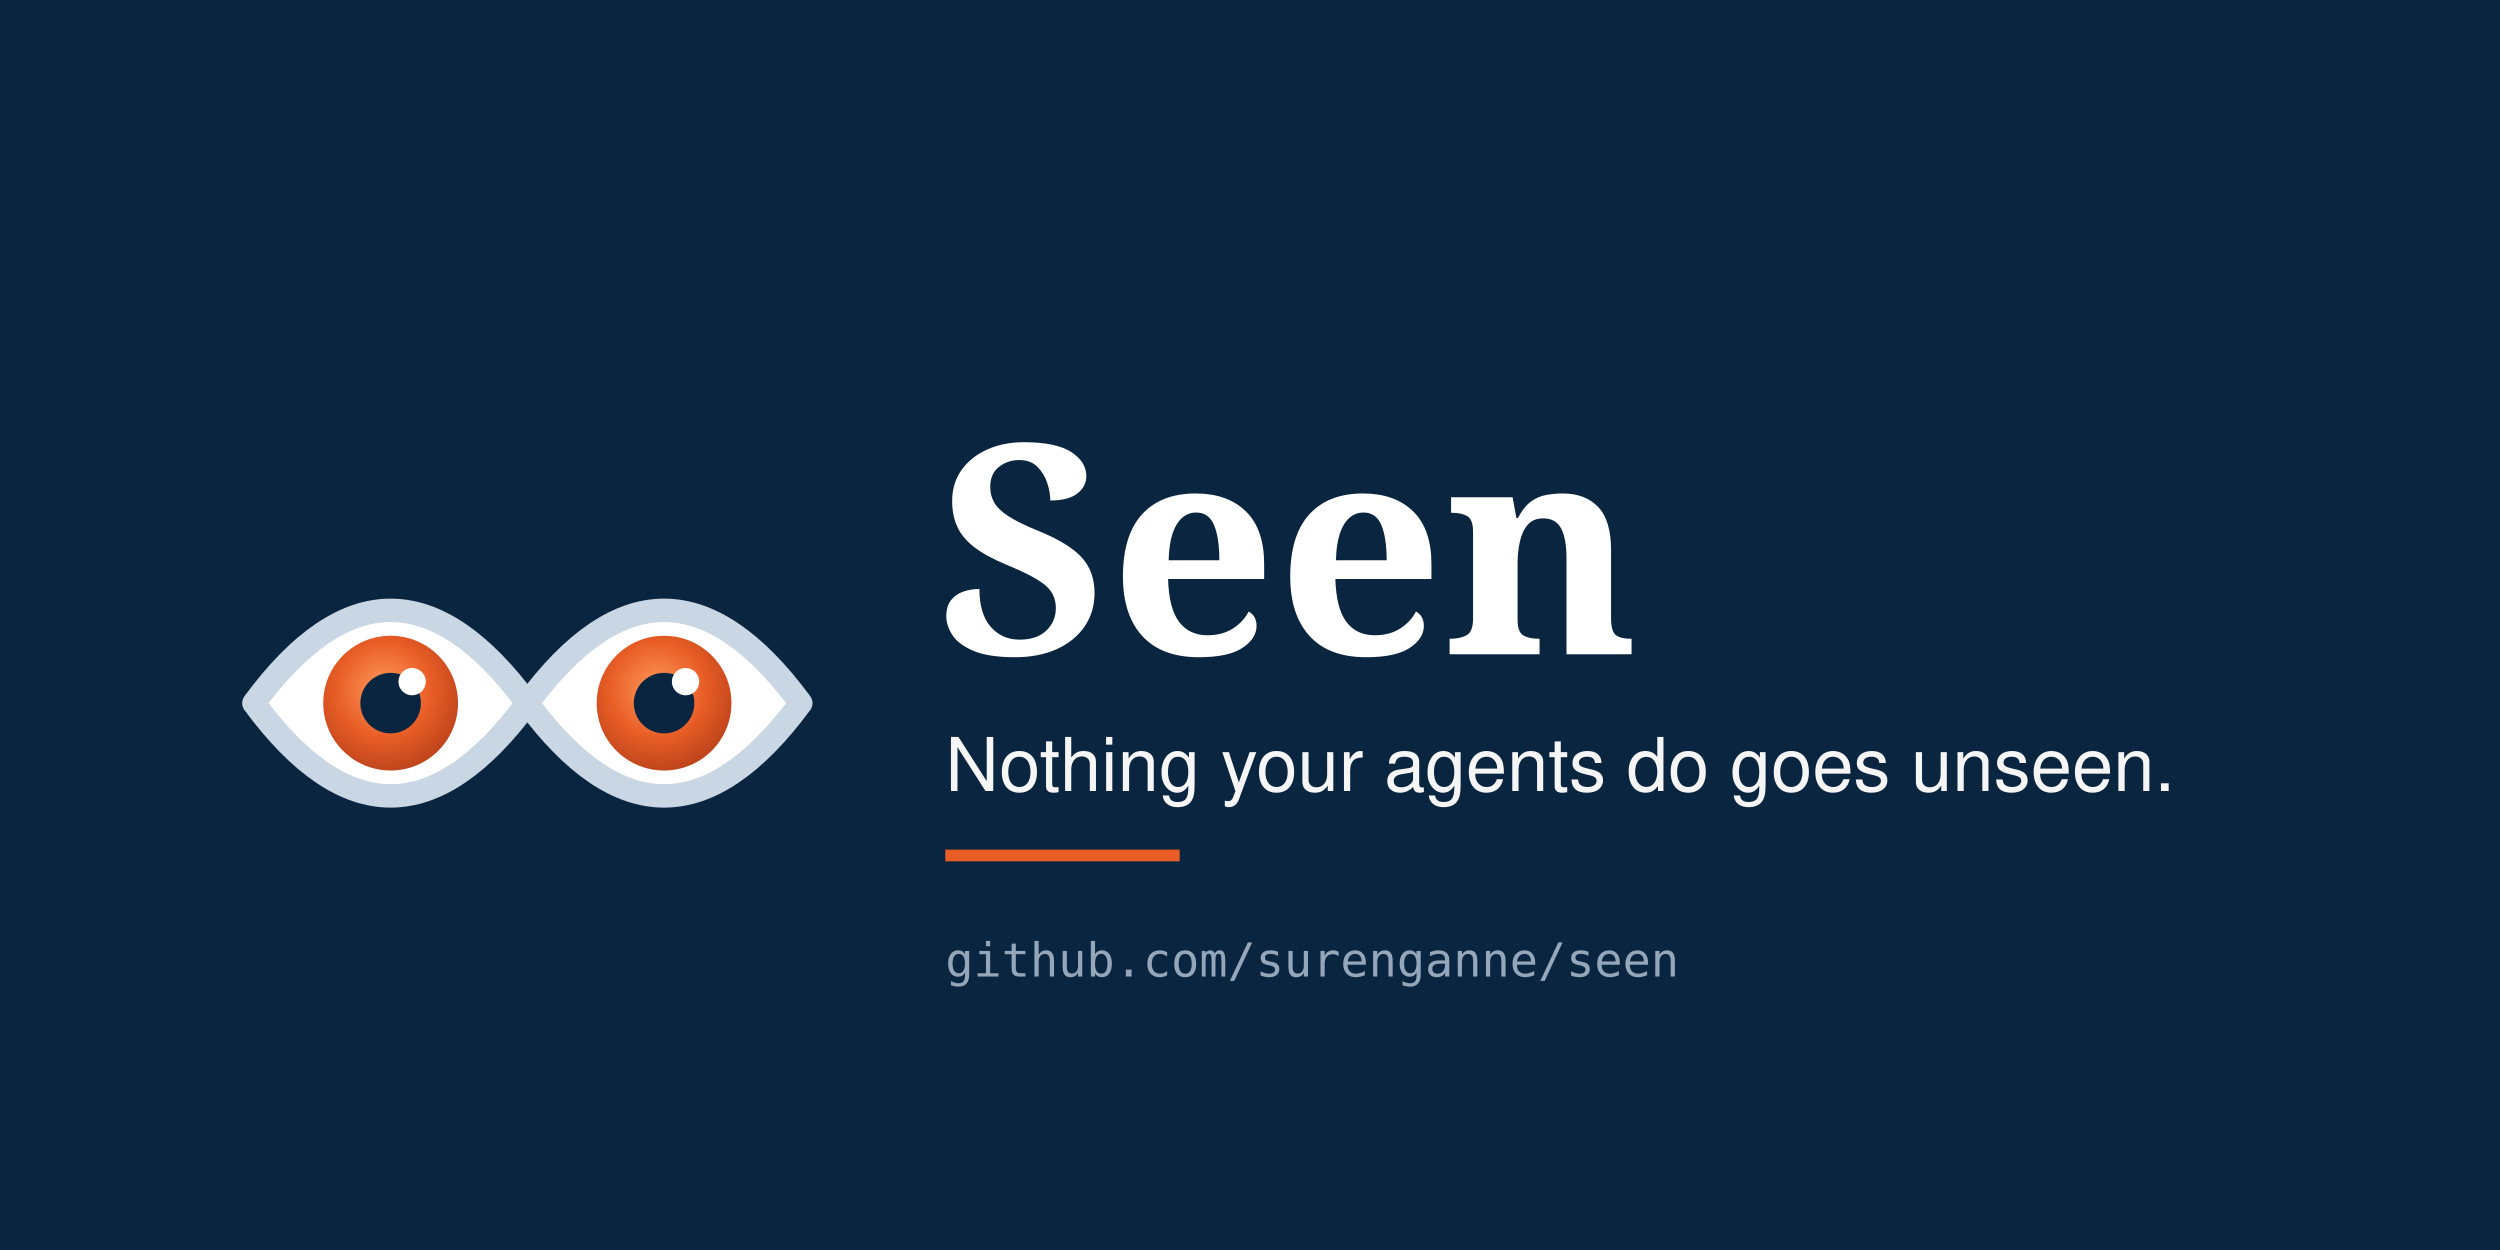
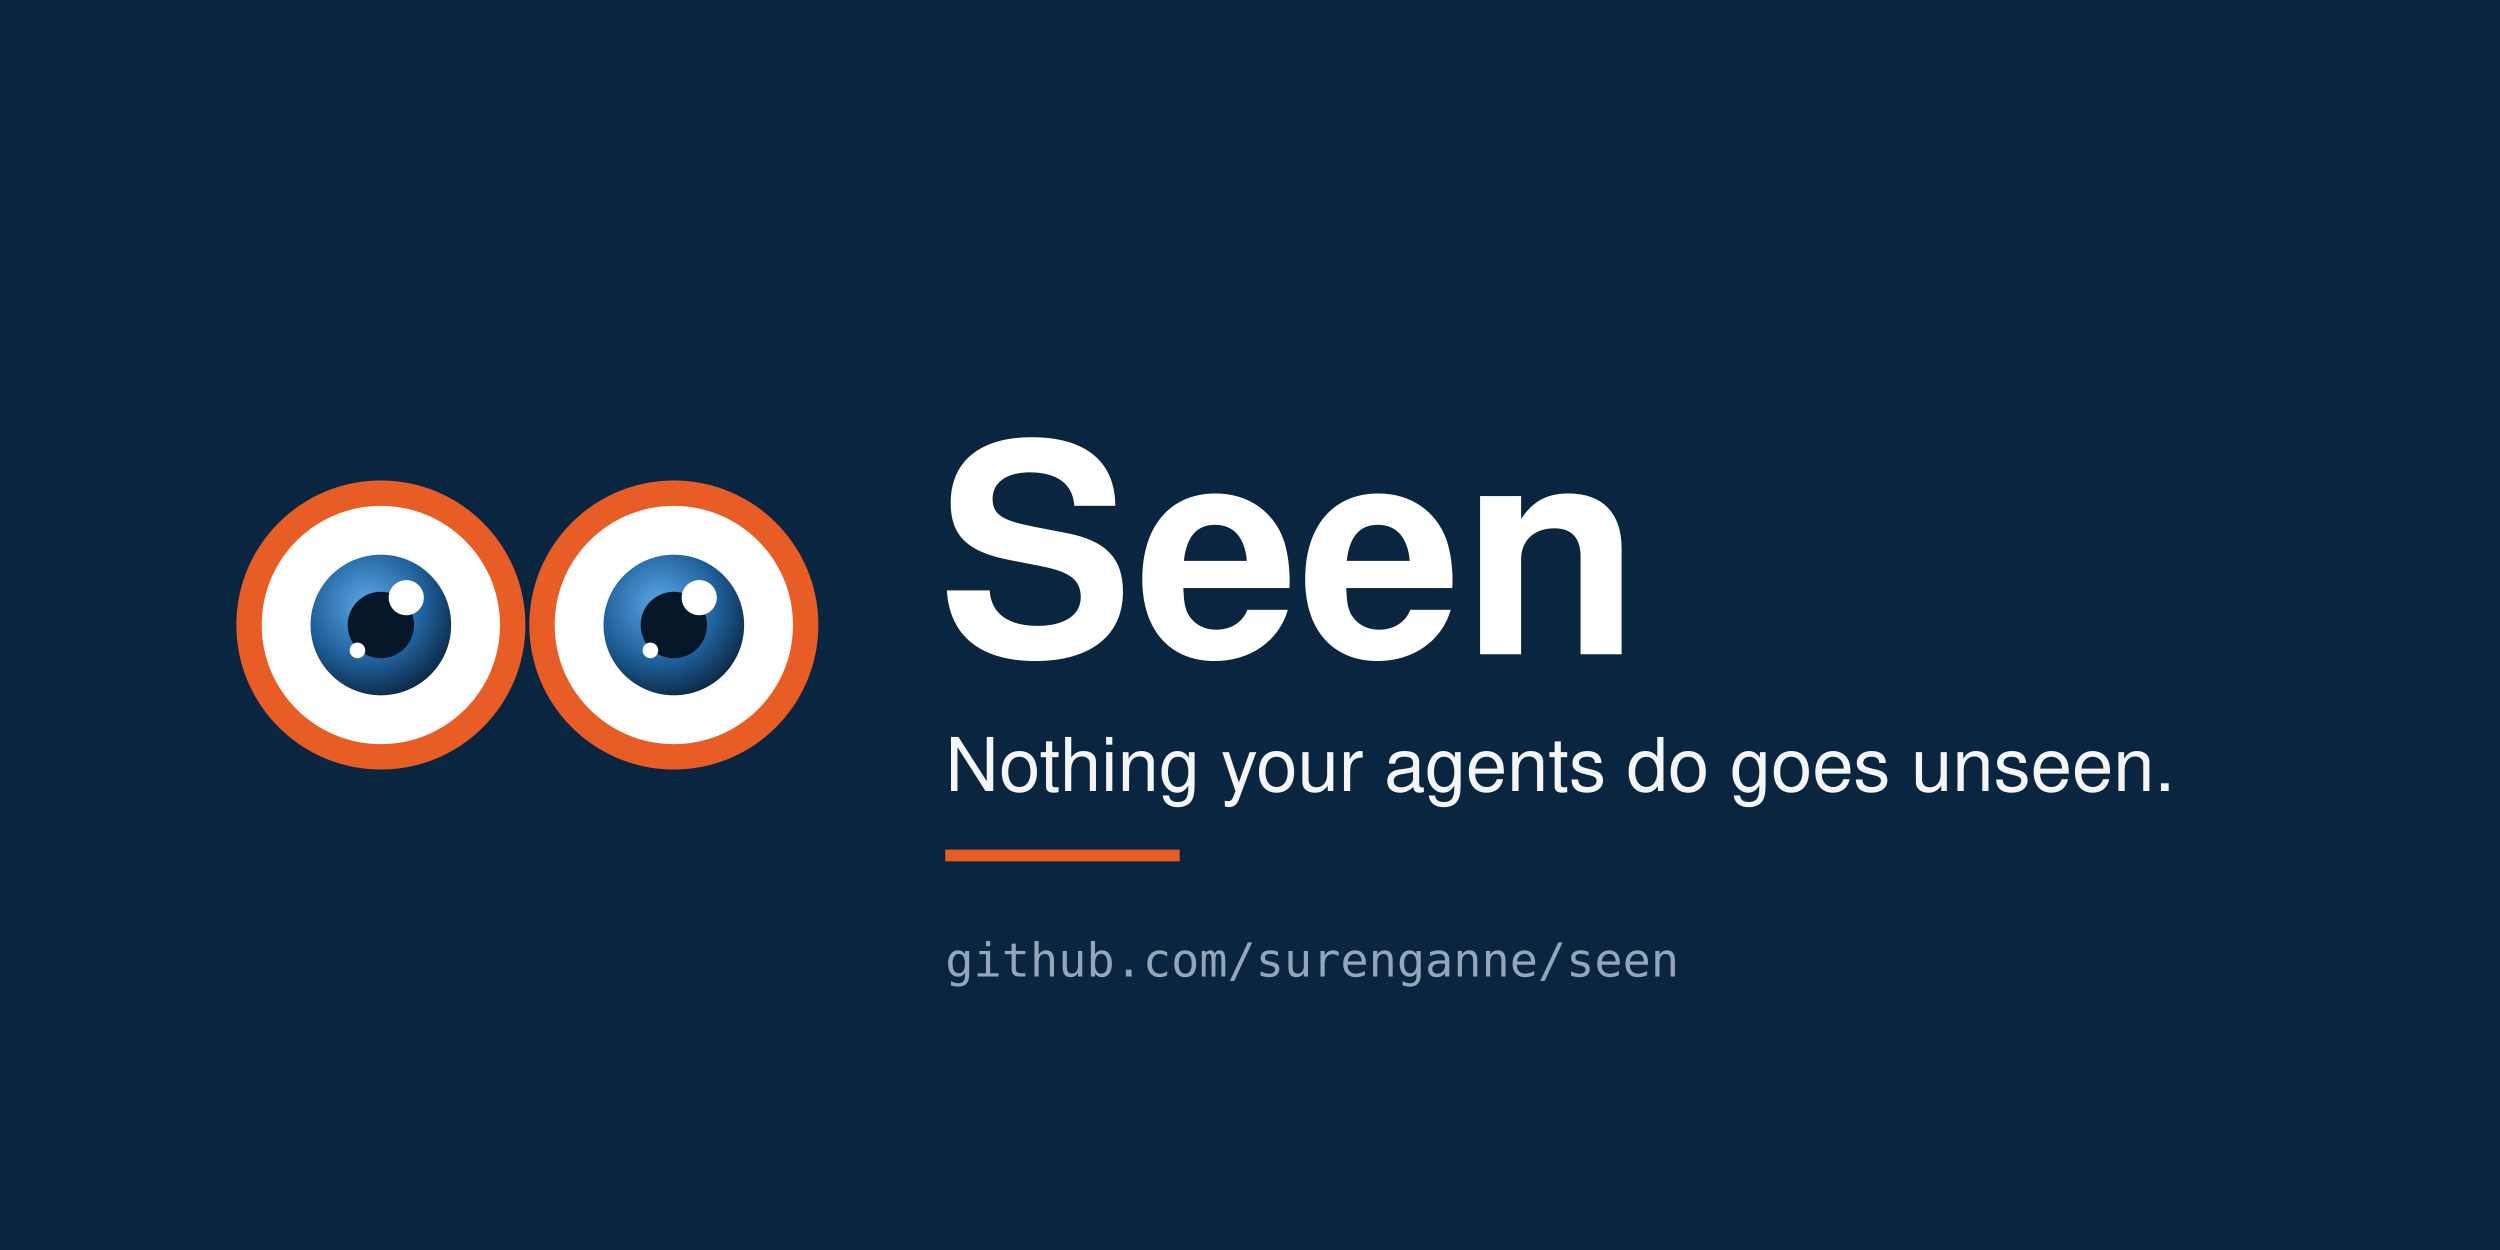
<svg xmlns="http://www.w3.org/2000/svg" viewBox="0 0 1280 640">
  <defs>
-     <radialGradient id="iris" cx="45%" cy="40%" r="65%">
-       <stop offset="0" stop-color="#FF9A5C" />
-       <stop offset=".55" stop-color="#E85D26" />
-       <stop offset="1" stop-color="#B8401A" />
+     <radialGradient id="iris" cx="40%" cy="35%" r="70%">
+       <stop offset="0" stop-color="#5AA9E6" />
+       <stop offset=".6" stop-color="#1F5F99" />
+       <stop offset="1" stop-color="#0A2540" />
    </radialGradient>
  </defs>
  <rect width="1280" height="640" fill="#0A2540" />
-   <g transform="translate(110 200) scale(5)">
-     <path d="M4 32 Q18 13 32 32 Q18 51 4 32Z" fill="#fff" stroke="#C9D6E3" stroke-width="2.4" stroke-linejoin="round" />
-     <path d="M32 32 Q46 13 60 32 Q46 51 32 32Z" fill="#fff" stroke="#C9D6E3" stroke-width="2.4" stroke-linejoin="round" />
-     <circle cx="18" cy="32" r="6.9" fill="url(#iris)" />
-     <circle cx="18" cy="32" r="3.1" fill="#0A2540" />
-     <circle cx="20.2" cy="29.8" r="1.4" fill="#fff" />
-     <circle cx="46" cy="32" r="6.9" fill="url(#iris)" />
-     <circle cx="46" cy="32" r="3.1" fill="#0A2540" />
-     <circle cx="48.2" cy="29.8" r="1.4" fill="#fff" />
+   <g transform="translate(110 160) scale(5)">
+     <circle cx="17" cy="32" r="13.5" fill="#fff" stroke="#E85D26" stroke-width="2.6" />
+     <circle cx="47" cy="32" r="13.5" fill="#fff" stroke="#E85D26" stroke-width="2.6" />
+     <circle cx="17" cy="32" r="7.2" fill="url(#iris)" />
+     <circle cx="17" cy="32" r="3.4" fill="#061629" />
+     <circle cx="19.6" cy="29.2" r="1.8" fill="#fff" />
+     <circle cx="14.6" cy="34.6" r="0.8" fill="#fff" />
+     <circle cx="47" cy="32" r="7.2" fill="url(#iris)" />
+     <circle cx="47" cy="32" r="3.4" fill="#061629" />
+     <circle cx="49.6" cy="29.2" r="1.8" fill="#fff" />
+     <circle cx="44.6" cy="34.6" r="0.8" fill="#fff" />
  </g>
-   <text x="480" y="335" font-family="Playfair Display, Georgia, serif" font-size="150" font-weight="700" fill="#FFFFFF">Seen</text>
-   <text x="484" y="405" font-family="DM Sans, Helvetica, sans-serif" font-size="38" fill="#F5F5F5">Nothing your agents do goes unseen.</text>
+   <text x="480" y="335" font-family="IBM Plex Sans, Helvetica, sans-serif" font-size="150" font-weight="600" fill="#FFFFFF">Seen</text>
+   <text x="484" y="405" font-family="IBM Plex Sans, Helvetica, sans-serif" font-size="38" fill="#F5F5F5">Nothing your agents do goes unseen.</text>
  <rect x="484" y="435" width="120" height="6" fill="#E85D26" />
-   <text x="484" y="500" font-family="DM Mono, monospace" font-size="24" fill="#94A6BA">github.com/surenganne/seen</text>
+   <text x="484" y="500" font-family="IBM Plex Mono, monospace" font-size="24" fill="#94A6BA">github.com/surenganne/seen</text>
</svg>
